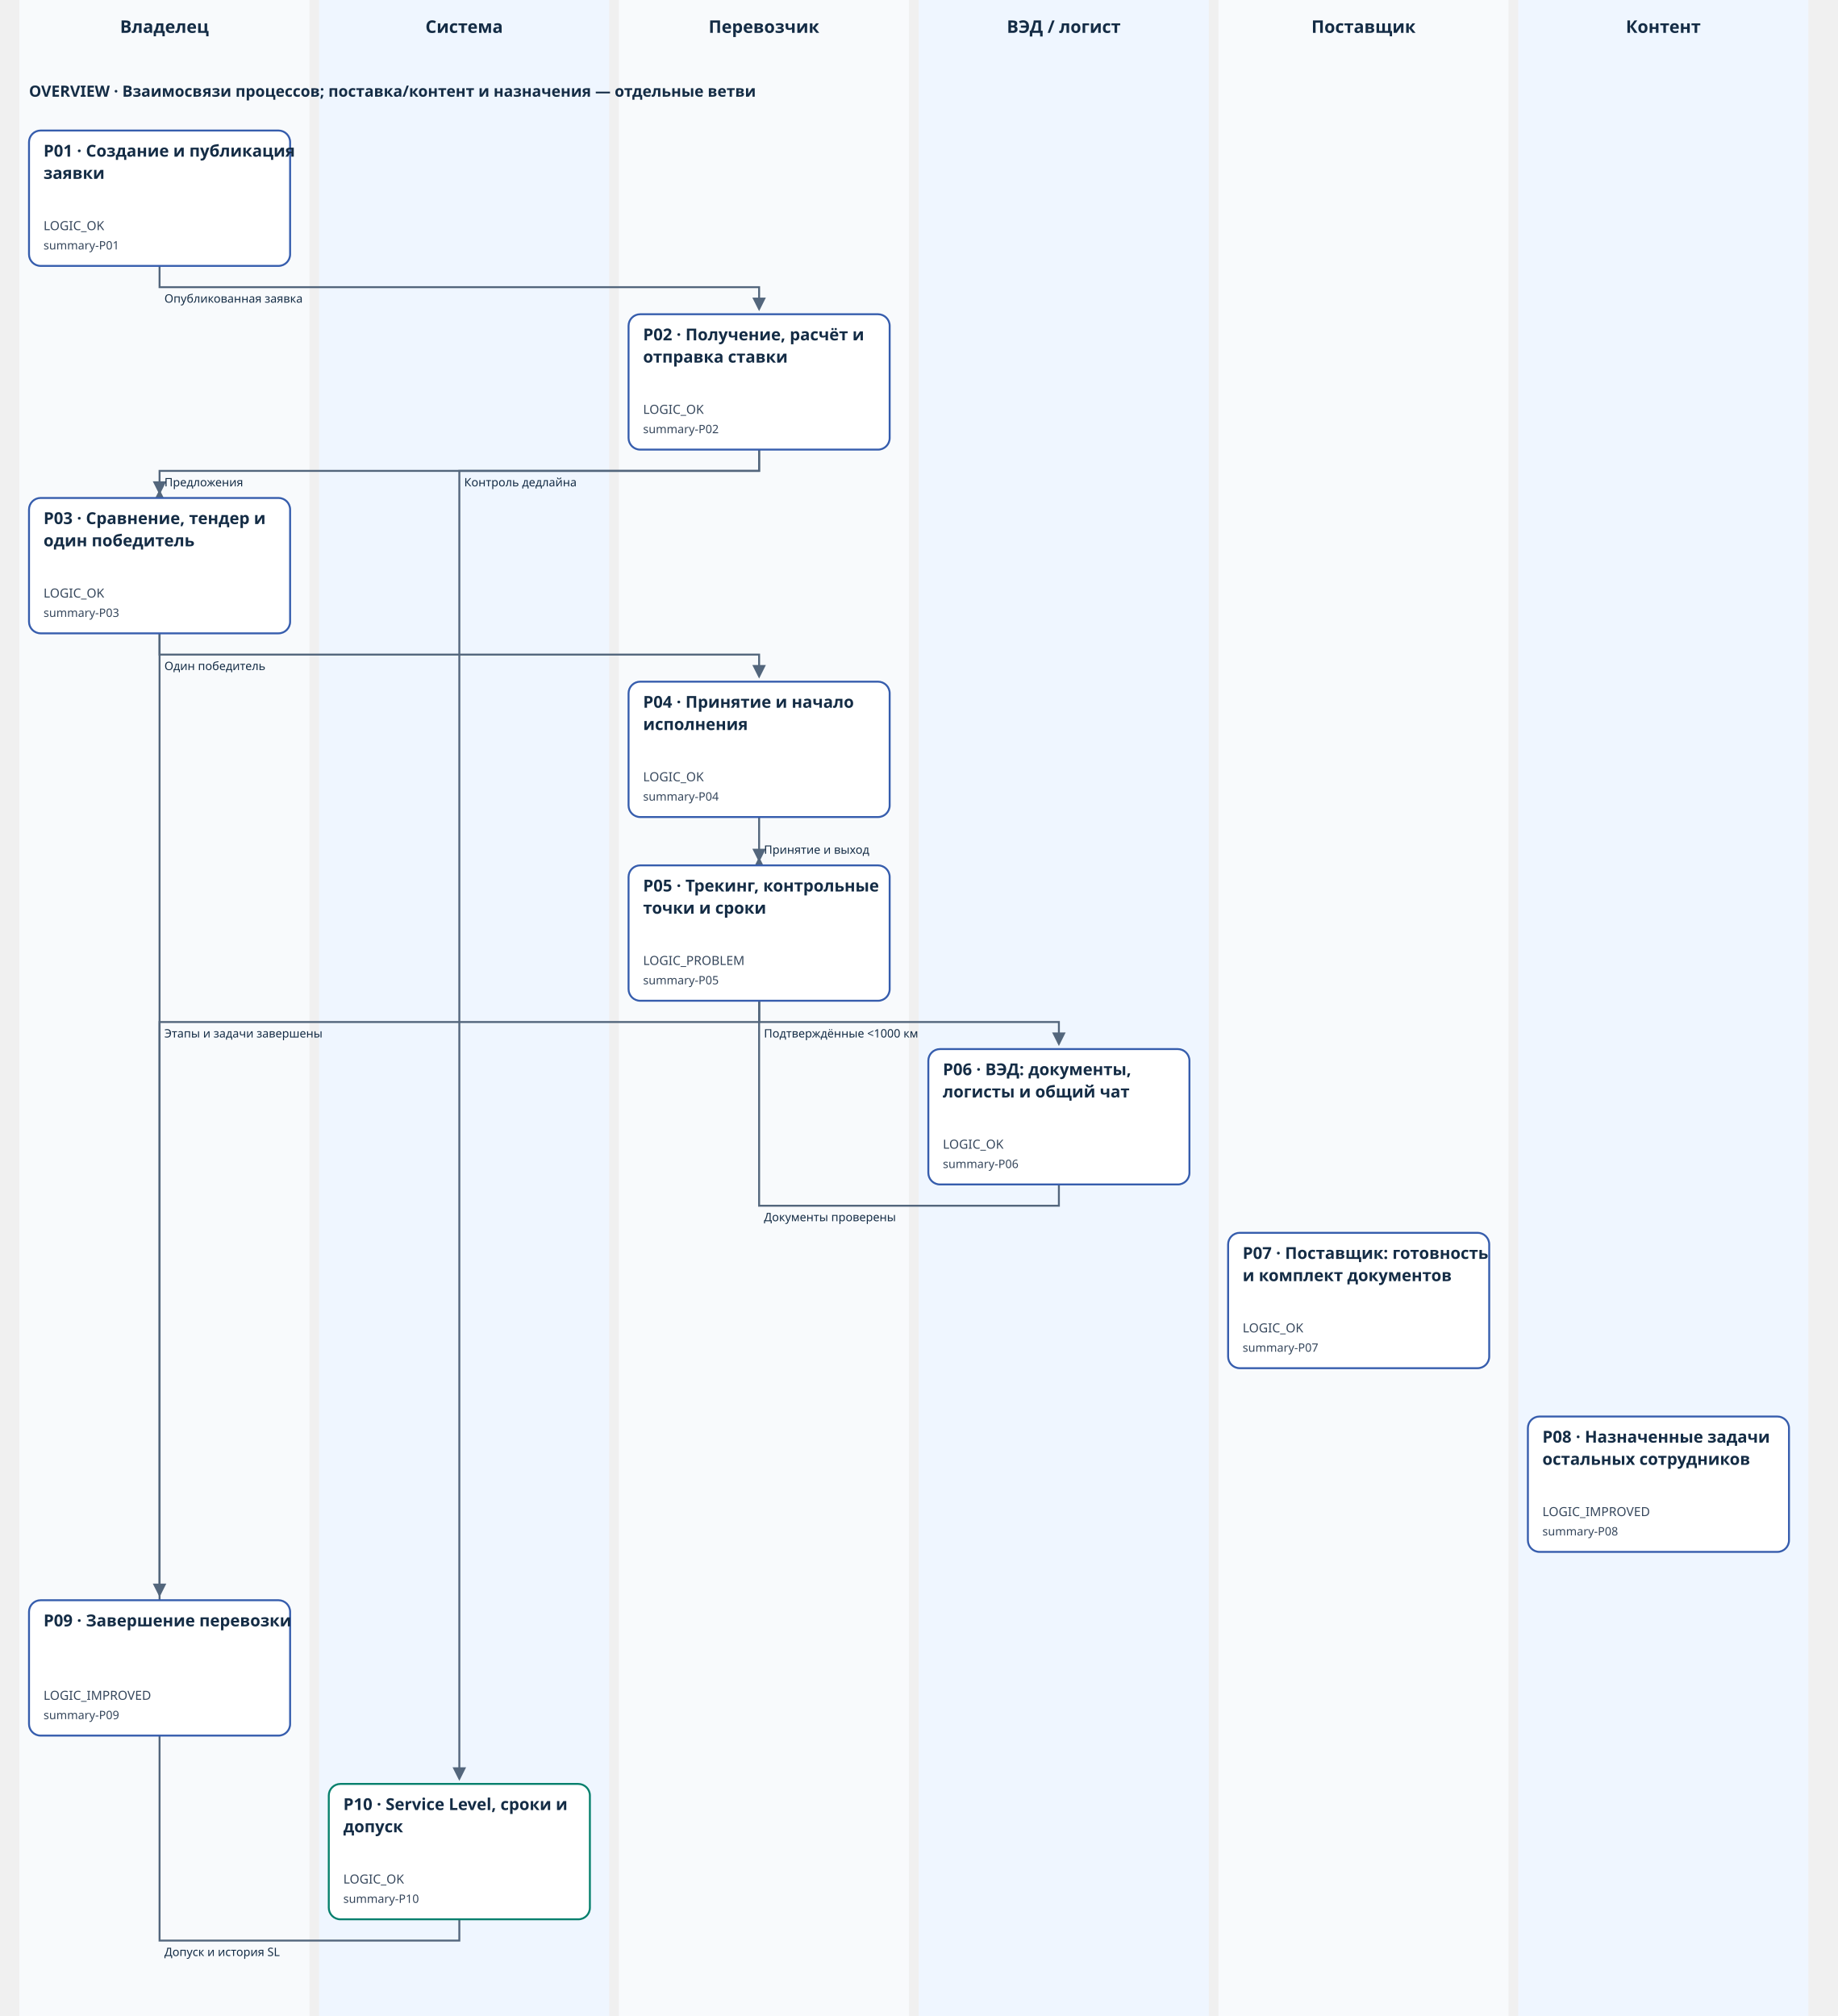
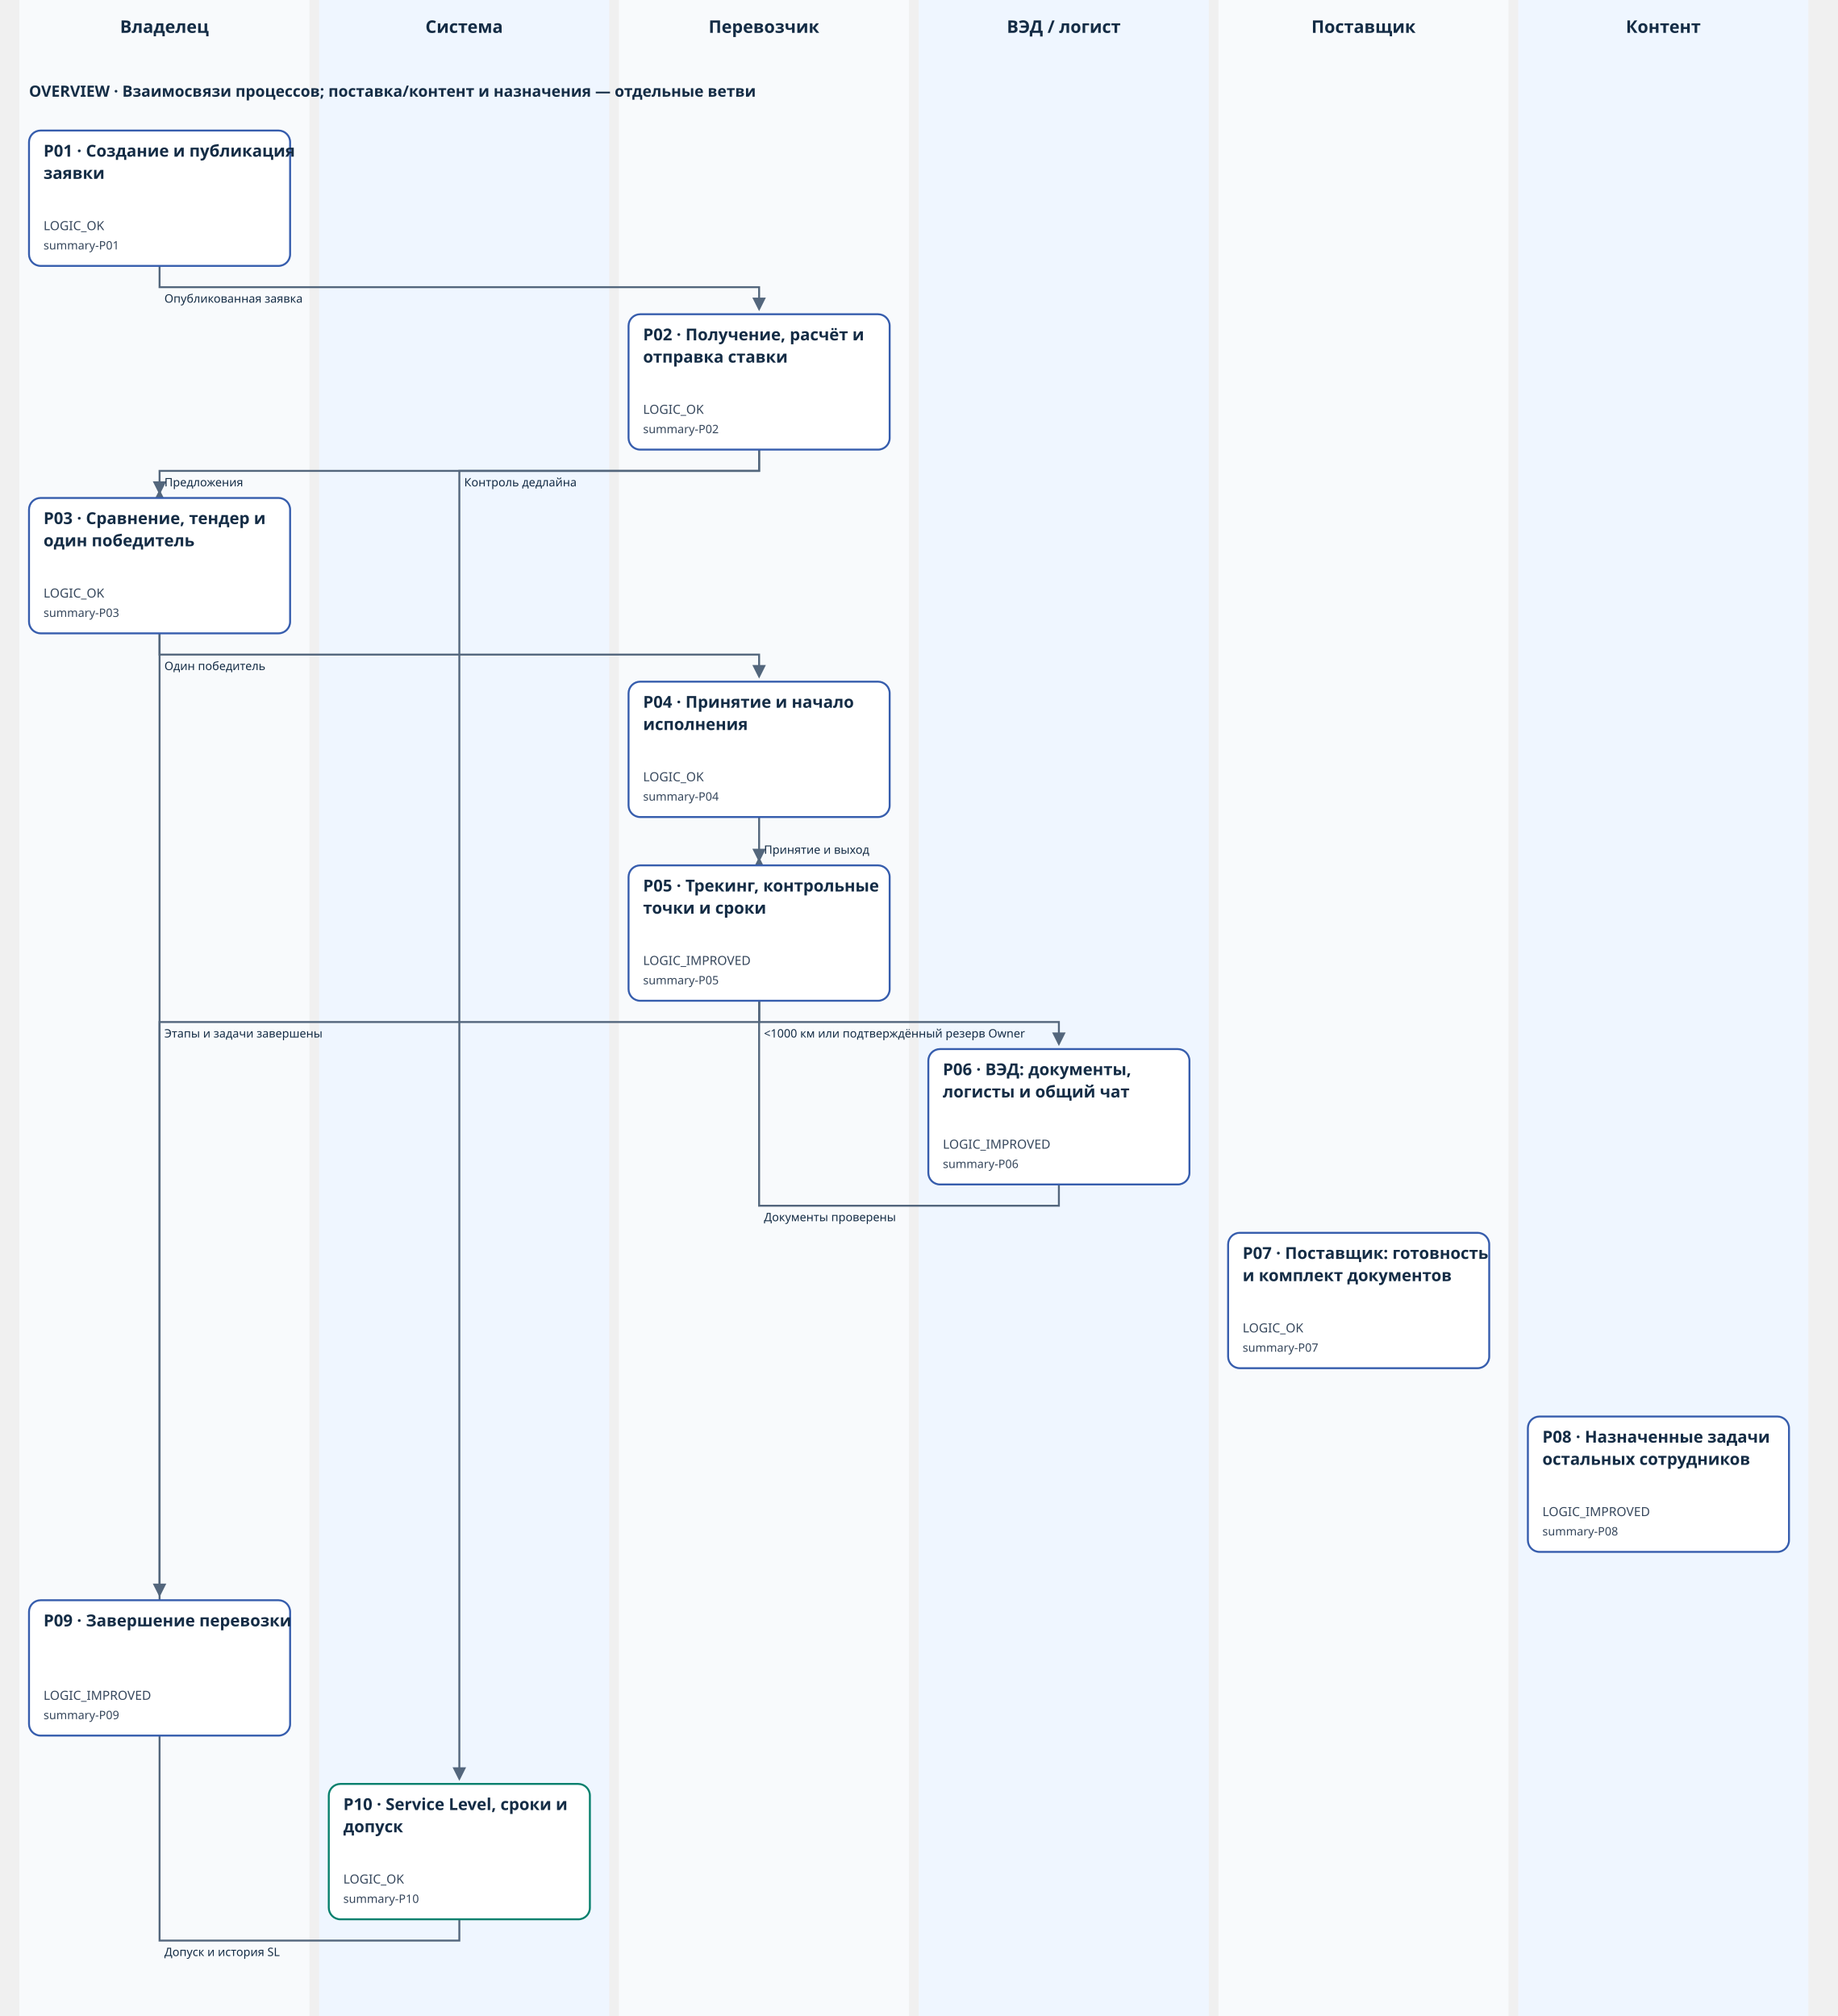
<svg xmlns="http://www.w3.org/2000/svg" role="img" aria-labelledby="title" viewBox="0 0 1900 2085">
  <defs>
    <marker id="arrow" viewBox="0 0 10 10" refX="8" refY="5" markerWidth="7" markerHeight="7" orient="auto">
      <path d="M0,0 L10,5 L0,10z" fill="#53667c" />
    </marker>
  </defs>
  <g font-family="system-ui,sans-serif" fill="#142c45">
    <rect x="20" y="0" width="300" height="2085" fill="#f8fafc" />
    <text x="170" y="34" text-anchor="middle" font-size="18" font-weight="700">Владелец</text>
    <rect x="330" y="0" width="300" height="2085" fill="#eff6ff" />
    <text x="480" y="34" text-anchor="middle" font-size="18" font-weight="700">Система</text>
    <rect x="640" y="0" width="300" height="2085" fill="#f8fafc" />
    <text x="790" y="34" text-anchor="middle" font-size="18" font-weight="700">Перевозчик</text>
    <rect x="950" y="0" width="300" height="2085" fill="#eff6ff" />
    <text x="1100" y="34" text-anchor="middle" font-size="18" font-weight="700">ВЭД / логист</text>
    <rect x="1260" y="0" width="300" height="2085" fill="#f8fafc" />
    <text x="1410" y="34" text-anchor="middle" font-size="18" font-weight="700">Поставщик</text>
    <rect x="1570" y="0" width="300" height="2085" fill="#eff6ff" />
    <text x="1720" y="34" text-anchor="middle" font-size="18" font-weight="700">Контент</text>
    <text x="30" y="100" font-size="16" font-weight="700">OVERVIEW · Взаимосвязи процессов; поставка/контент и назначения — отдельные ветви</text>
    <path d="M165,275 V297 H785 V319" fill="none" stroke="#53667c" stroke-width="2" marker-end="url(#arrow)" />
    <text x="170" y="313" font-size="12">Опубликованная заявка</text>
    <path d="M785,465 V487 H165 V509" fill="none" stroke="#53667c" stroke-width="2" marker-end="url(#arrow)" />
    <text x="170" y="503" font-size="12">Предложения</text>
    <path d="M165,655 V677 H785 V699" fill="none" stroke="#53667c" stroke-width="2" marker-end="url(#arrow)" />
    <text x="170" y="693" font-size="12">Один победитель</text>
    <path d="M785,845 V867 H785 V889" fill="none" stroke="#53667c" stroke-width="2" marker-end="url(#arrow)" />
    <text x="790" y="883" font-size="12">Принятие и выход</text>
    <path d="M785,1035 V1057 H1095 V1079" fill="none" stroke="#53667c" stroke-width="2" marker-end="url(#arrow)" />
-     <text x="790" y="1073" font-size="12">Подтверждённые &lt;1000 км</text>
+     <text x="790" y="1073" font-size="12">&lt;1000 км или подтверждённый резерв Owner</text>
    <path d="M1095,1225 V1247 H785 V889" fill="none" stroke="#53667c" stroke-width="2" marker-end="url(#arrow)" />
    <text x="790" y="1263" font-size="12">Документы проверены</text>
    <path d="M785,1035 V1057 H165 V1649" fill="none" stroke="#53667c" stroke-width="2" marker-end="url(#arrow)" />
    <text x="170" y="1073" font-size="12">Этапы и задачи завершены</text>
    <path d="M785,465 V487 H475 V1839" fill="none" stroke="#53667c" stroke-width="2" marker-end="url(#arrow)" />
    <text x="480" y="503" font-size="12">Контроль дедлайна</text>
    <path d="M475,1985 V2007 H165 V509" fill="none" stroke="#53667c" stroke-width="2" marker-end="url(#arrow)" />
    <text x="170" y="2023" font-size="12">Допуск и история SL</text>
    <g id="summary-P01">
      <rect x="30" y="135" width="270" height="140" rx="12" fill="white" stroke="#365dad" stroke-width="2" />
      <text x="45" y="162" font-size="17" font-weight="600">P01 · Создание и публикация</text>
      <text x="45" y="185" font-size="17" font-weight="600">заявки</text>
      <text x="45" y="238" font-size="13" fill="#35465b">LOGIC_OK</text>
      <text x="45" y="258" font-size="12" fill="#35465b">summary-P01</text>
    </g>
    <g id="summary-P02">
      <rect x="650" y="325" width="270" height="140" rx="12" fill="white" stroke="#365dad" stroke-width="2" />
      <text x="665" y="352" font-size="17" font-weight="600">P02 · Получение, расчёт и</text>
      <text x="665" y="375" font-size="17" font-weight="600">отправка ставки</text>
      <text x="665" y="428" font-size="13" fill="#35465b">LOGIC_OK</text>
      <text x="665" y="448" font-size="12" fill="#35465b">summary-P02</text>
    </g>
    <g id="summary-P03">
      <rect x="30" y="515" width="270" height="140" rx="12" fill="white" stroke="#365dad" stroke-width="2" />
      <text x="45" y="542" font-size="17" font-weight="600">P03 · Сравнение, тендер и</text>
      <text x="45" y="565" font-size="17" font-weight="600">один победитель</text>
      <text x="45" y="618" font-size="13" fill="#35465b">LOGIC_OK</text>
      <text x="45" y="638" font-size="12" fill="#35465b">summary-P03</text>
    </g>
    <g id="summary-P04">
      <rect x="650" y="705" width="270" height="140" rx="12" fill="white" stroke="#365dad" stroke-width="2" />
      <text x="665" y="732" font-size="17" font-weight="600">P04 · Принятие и начало</text>
      <text x="665" y="755" font-size="17" font-weight="600">исполнения</text>
      <text x="665" y="808" font-size="13" fill="#35465b">LOGIC_OK</text>
      <text x="665" y="828" font-size="12" fill="#35465b">summary-P04</text>
    </g>
    <g id="summary-P05">
      <rect x="650" y="895" width="270" height="140" rx="12" fill="white" stroke="#365dad" stroke-width="2" />
      <text x="665" y="922" font-size="17" font-weight="600">P05 · Трекинг, контрольные</text>
      <text x="665" y="945" font-size="17" font-weight="600">точки и сроки</text>
-       <text x="665" y="998" font-size="13" fill="#35465b">LOGIC_PROBLEM</text>
+       <text x="665" y="998" font-size="13" fill="#35465b">LOGIC_IMPROVED</text>
      <text x="665" y="1018" font-size="12" fill="#35465b">summary-P05</text>
    </g>
    <g id="summary-P06">
      <rect x="960" y="1085" width="270" height="140" rx="12" fill="white" stroke="#365dad" stroke-width="2" />
      <text x="975" y="1112" font-size="17" font-weight="600">P06 · ВЭД: документы,</text>
      <text x="975" y="1135" font-size="17" font-weight="600">логисты и общий чат</text>
-       <text x="975" y="1188" font-size="13" fill="#35465b">LOGIC_OK</text>
+       <text x="975" y="1188" font-size="13" fill="#35465b">LOGIC_IMPROVED</text>
      <text x="975" y="1208" font-size="12" fill="#35465b">summary-P06</text>
    </g>
    <g id="summary-P07">
      <rect x="1270" y="1275" width="270" height="140" rx="12" fill="white" stroke="#365dad" stroke-width="2" />
      <text x="1285" y="1302" font-size="17" font-weight="600">P07 · Поставщик: готовность</text>
      <text x="1285" y="1325" font-size="17" font-weight="600">и комплект документов</text>
      <text x="1285" y="1378" font-size="13" fill="#35465b">LOGIC_OK</text>
      <text x="1285" y="1398" font-size="12" fill="#35465b">summary-P07</text>
    </g>
    <g id="summary-P08">
      <rect x="1580" y="1465" width="270" height="140" rx="12" fill="white" stroke="#365dad" stroke-width="2" />
      <text x="1595" y="1492" font-size="17" font-weight="600">P08 · Назначенные задачи</text>
      <text x="1595" y="1515" font-size="17" font-weight="600">остальных сотрудников</text>
      <text x="1595" y="1568" font-size="13" fill="#35465b">LOGIC_IMPROVED</text>
      <text x="1595" y="1588" font-size="12" fill="#35465b">summary-P08</text>
    </g>
    <g id="summary-P09">
      <rect x="30" y="1655" width="270" height="140" rx="12" fill="white" stroke="#365dad" stroke-width="2" />
      <text x="45" y="1682" font-size="17" font-weight="600">P09 · Завершение перевозки</text>
      <text x="45" y="1758" font-size="13" fill="#35465b">LOGIC_IMPROVED</text>
      <text x="45" y="1778" font-size="12" fill="#35465b">summary-P09</text>
    </g>
    <g id="summary-P10">
      <rect x="340" y="1845" width="270" height="140" rx="12" fill="white" stroke="#07806d" stroke-width="2" />
      <text x="355" y="1872" font-size="17" font-weight="600">P10 · Service Level, сроки и</text>
      <text x="355" y="1895" font-size="17" font-weight="600">допуск</text>
      <text x="355" y="1948" font-size="13" fill="#35465b">LOGIC_OK</text>
      <text x="355" y="1968" font-size="12" fill="#35465b">summary-P10</text>
    </g>
  </g>
</svg>
